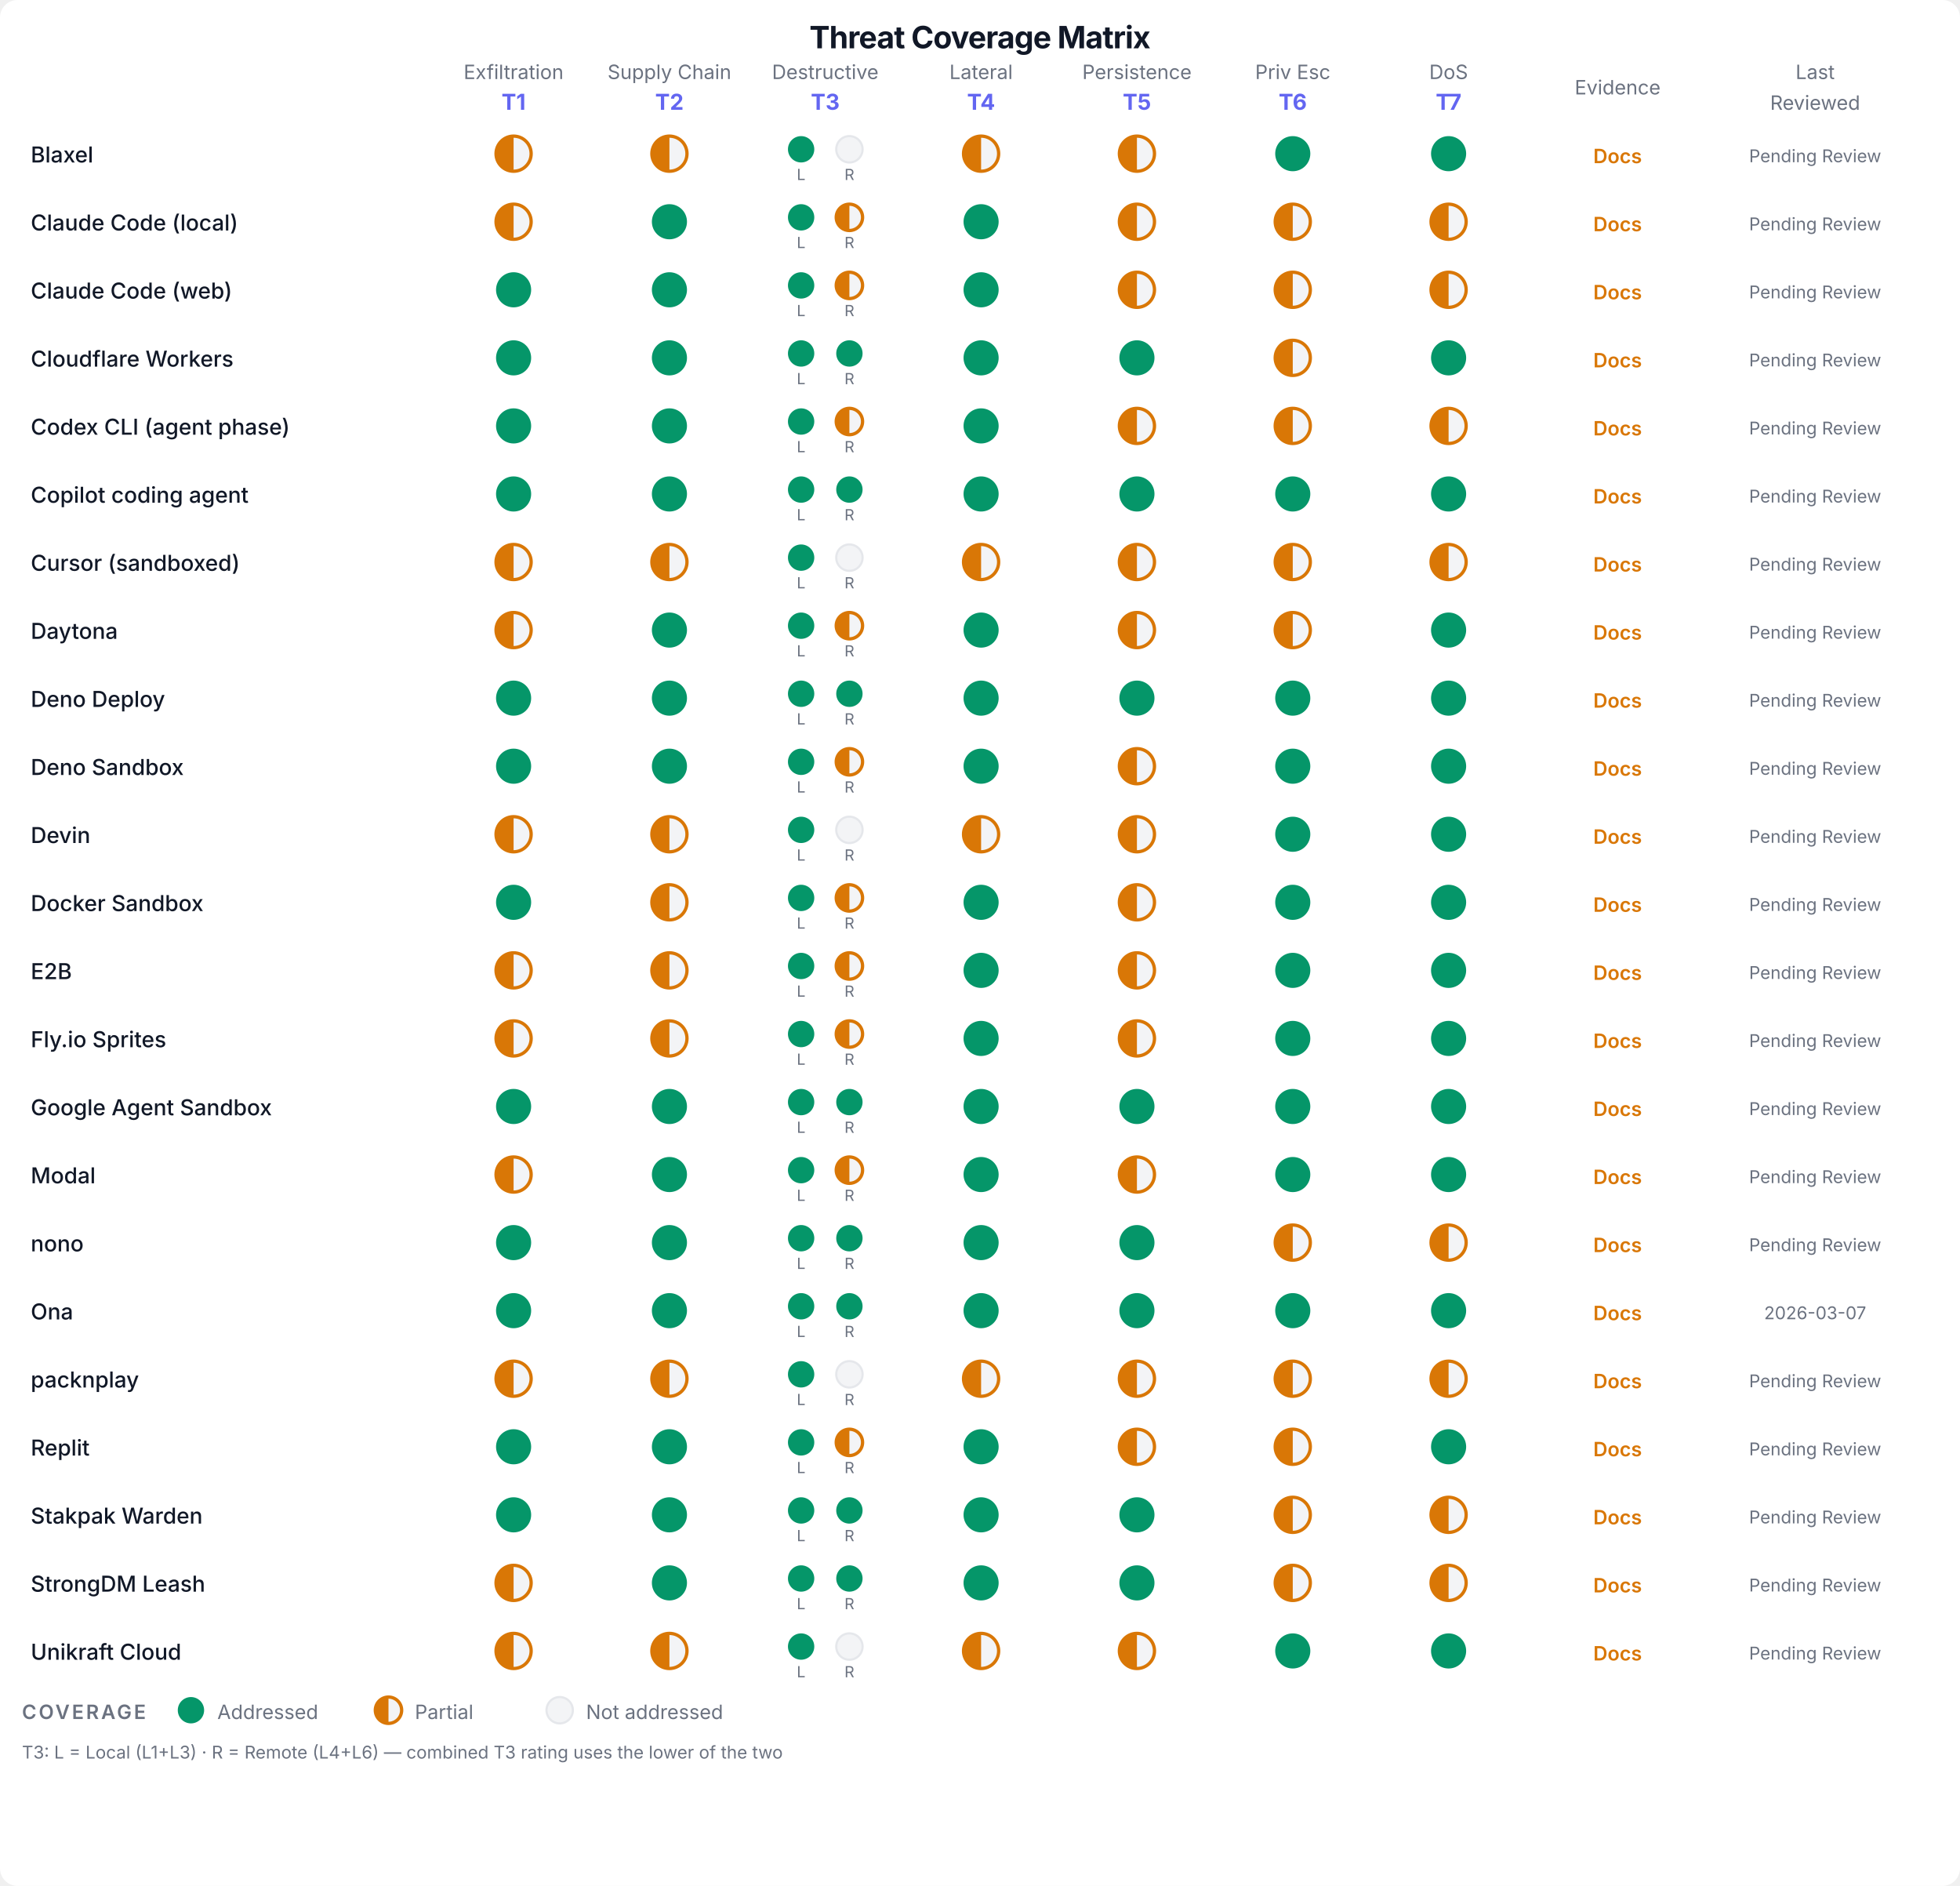
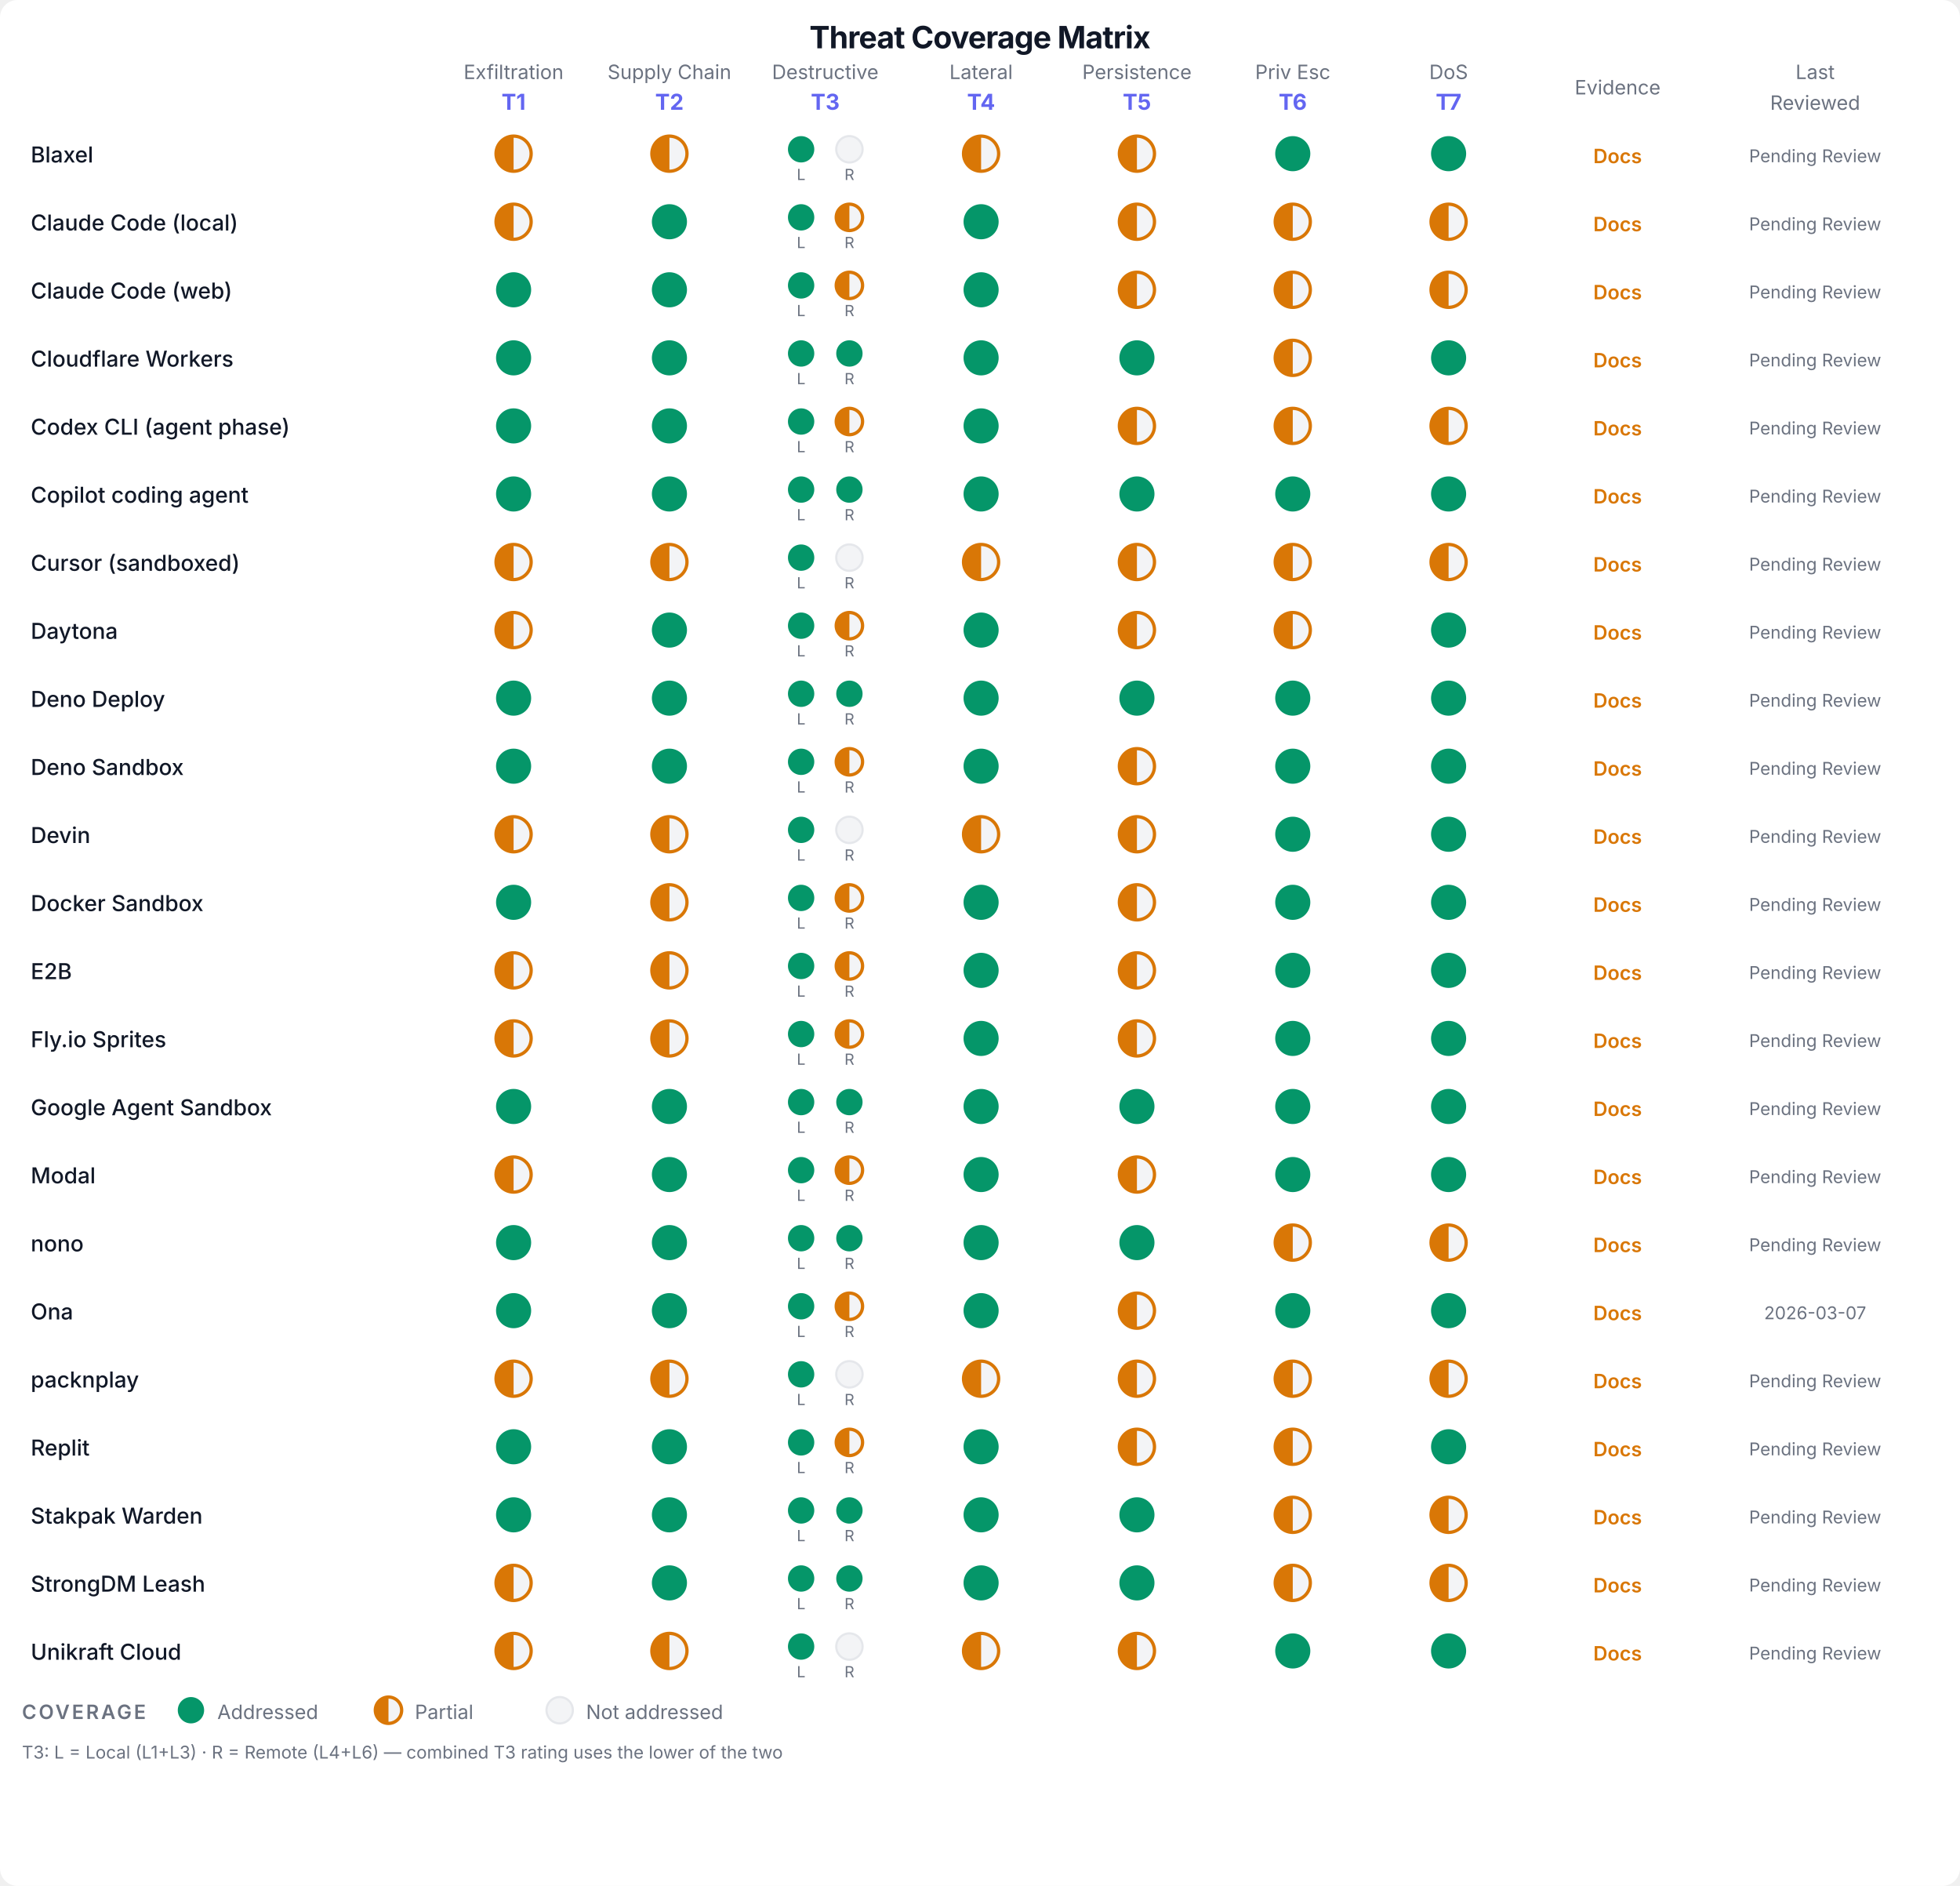
<svg xmlns="http://www.w3.org/2000/svg" viewBox="0 0 893 859" font-family="system-ui, -apple-system, 'Segoe UI', sans-serif">
  <rect width="893" height="859" fill="white" rx="8" />
  <text x="446.5" y="22" fill="#111827" font-size="14" font-weight="700" text-anchor="middle" letter-spacing="-0.3">Threat Coverage Matrix</text>
  <text x="234.0" y="36" fill="#6b7280" font-size="9" text-anchor="middle">Exfiltration</text>
  <text x="234.0" y="50" fill="#6366f1" font-size="10" font-weight="700" text-anchor="middle">T1</text>
  <text x="305.0" y="36" fill="#6b7280" font-size="9" text-anchor="middle">Supply Chain</text>
  <text x="305.0" y="50" fill="#6366f1" font-size="10" font-weight="700" text-anchor="middle">T2</text>
  <text x="376.0" y="36" fill="#6b7280" font-size="9" text-anchor="middle">Destructive</text>
  <text x="376.0" y="50" fill="#6366f1" font-size="10" font-weight="700" text-anchor="middle">T3</text>
  <text x="447.0" y="36" fill="#6b7280" font-size="9" text-anchor="middle">Lateral</text>
  <text x="447.0" y="50" fill="#6366f1" font-size="10" font-weight="700" text-anchor="middle">T4</text>
  <text x="518.0" y="36" fill="#6b7280" font-size="9" text-anchor="middle">Persistence</text>
  <text x="518.0" y="50" fill="#6366f1" font-size="10" font-weight="700" text-anchor="middle">T5</text>
  <text x="589.0" y="36" fill="#6b7280" font-size="9" text-anchor="middle">Priv Esc</text>
  <text x="589.0" y="50" fill="#6366f1" font-size="10" font-weight="700" text-anchor="middle">T6</text>
  <text x="660.0" y="36" fill="#6b7280" font-size="9" text-anchor="middle">DoS</text>
  <text x="660.0" y="50" fill="#6366f1" font-size="10" font-weight="700" text-anchor="middle">T7</text>
  <text x="737.0" y="43" fill="#6b7280" font-size="9" text-anchor="middle">Evidence</text>
  <text x="827.0" y="36" fill="#6b7280" font-size="9" text-anchor="middle">Last</text>
  <text x="827.0" y="50" fill="#6b7280" font-size="9" text-anchor="middle">Reviewed</text>
  <text x="14" y="74.0" fill="#111827" font-size="10" font-weight="500">Blaxel</text>
  <circle cx="234.0" cy="70.0" r="8" fill="#f3f4f6" stroke="#e5e7eb" stroke-width="1" />
  <path d="M 234.0,62.0 A 8,8 0 0,0 234.0,78.0 Z" fill="#d97706" />
  <circle cx="234.0" cy="70.0" r="8" fill="none" stroke="#d97706" stroke-width="1.5" />
  <circle cx="305.0" cy="70.0" r="8" fill="#f3f4f6" stroke="#e5e7eb" stroke-width="1" />
  <path d="M 305.0,62.0 A 8,8 0 0,0 305.0,78.0 Z" fill="#d97706" />
  <circle cx="305.0" cy="70.0" r="8" fill="none" stroke="#d97706" stroke-width="1.5" />
  <circle cx="365.0" cy="68.0" r="6" fill="#059669" />
  <text x="365.0" y="82.0" fill="#6b7280" font-size="7" text-anchor="middle">L</text>
  <circle cx="387.0" cy="68.0" r="6" fill="#f3f4f6" stroke="#e5e7eb" stroke-width="1" />
  <text x="387.0" y="82.0" fill="#6b7280" font-size="7" text-anchor="middle">R</text>
  <circle cx="447.0" cy="70.0" r="8" fill="#f3f4f6" stroke="#e5e7eb" stroke-width="1" />
  <path d="M 447.0,62.0 A 8,8 0 0,0 447.0,78.0 Z" fill="#d97706" />
  <circle cx="447.0" cy="70.0" r="8" fill="none" stroke="#d97706" stroke-width="1.5" />
  <circle cx="518.0" cy="70.0" r="8" fill="#f3f4f6" stroke="#e5e7eb" stroke-width="1" />
  <path d="M 518.0,62.0 A 8,8 0 0,0 518.0,78.0 Z" fill="#d97706" />
  <circle cx="518.0" cy="70.0" r="8" fill="none" stroke="#d97706" stroke-width="1.5" />
  <circle cx="589.0" cy="70.0" r="8" fill="#059669" />
  <circle cx="660.0" cy="70.0" r="8" fill="#059669" />
  <text x="737.0" y="71.0" fill="#d97706" font-size="9" font-weight="600" text-anchor="middle" dominant-baseline="middle">Docs</text>
  <text x="827.0" y="71.0" fill="#6b7280" font-size="8" text-anchor="middle" dominant-baseline="middle">Pending Review</text>
  <text x="14" y="105.0" fill="#111827" font-size="10" font-weight="500">Claude Code (local)</text>
  <circle cx="234.0" cy="101.0" r="8" fill="#f3f4f6" stroke="#e5e7eb" stroke-width="1" />
  <path d="M 234.0,93.0 A 8,8 0 0,0 234.0,109.0 Z" fill="#d97706" />
  <circle cx="234.0" cy="101.0" r="8" fill="none" stroke="#d97706" stroke-width="1.5" />
  <circle cx="305.0" cy="101.0" r="8" fill="#059669" />
  <circle cx="365.0" cy="99.0" r="6" fill="#059669" />
  <text x="365.0" y="113.0" fill="#6b7280" font-size="7" text-anchor="middle">L</text>
  <circle cx="387.0" cy="99.0" r="6" fill="#f3f4f6" stroke="#e5e7eb" stroke-width="1" />
  <path d="M 387.0,93.0 A 6,6 0 0,0 387.0,105.0 Z" fill="#d97706" />
  <circle cx="387.0" cy="99.0" r="6" fill="none" stroke="#d97706" stroke-width="1.5" />
  <text x="387.0" y="113.0" fill="#6b7280" font-size="7" text-anchor="middle">R</text>
  <circle cx="447.0" cy="101.0" r="8" fill="#059669" />
  <circle cx="518.0" cy="101.0" r="8" fill="#f3f4f6" stroke="#e5e7eb" stroke-width="1" />
  <path d="M 518.0,93.0 A 8,8 0 0,0 518.0,109.0 Z" fill="#d97706" />
  <circle cx="518.0" cy="101.0" r="8" fill="none" stroke="#d97706" stroke-width="1.5" />
  <circle cx="589.0" cy="101.0" r="8" fill="#f3f4f6" stroke="#e5e7eb" stroke-width="1" />
  <path d="M 589.0,93.0 A 8,8 0 0,0 589.0,109.0 Z" fill="#d97706" />
  <circle cx="589.0" cy="101.0" r="8" fill="none" stroke="#d97706" stroke-width="1.5" />
  <circle cx="660.0" cy="101.0" r="8" fill="#f3f4f6" stroke="#e5e7eb" stroke-width="1" />
  <path d="M 660.0,93.0 A 8,8 0 0,0 660.0,109.0 Z" fill="#d97706" />
  <circle cx="660.0" cy="101.0" r="8" fill="none" stroke="#d97706" stroke-width="1.5" />
  <text x="737.0" y="102.0" fill="#d97706" font-size="9" font-weight="600" text-anchor="middle" dominant-baseline="middle">Docs</text>
  <text x="827.0" y="102.0" fill="#6b7280" font-size="8" text-anchor="middle" dominant-baseline="middle">Pending Review</text>
  <text x="14" y="136.0" fill="#111827" font-size="10" font-weight="500">Claude Code (web)</text>
  <circle cx="234.0" cy="132.0" r="8" fill="#059669" />
  <circle cx="305.0" cy="132.0" r="8" fill="#059669" />
  <circle cx="365.0" cy="130.0" r="6" fill="#059669" />
  <text x="365.0" y="144.0" fill="#6b7280" font-size="7" text-anchor="middle">L</text>
  <circle cx="387.0" cy="130.0" r="6" fill="#f3f4f6" stroke="#e5e7eb" stroke-width="1" />
  <path d="M 387.0,124.0 A 6,6 0 0,0 387.0,136.0 Z" fill="#d97706" />
  <circle cx="387.0" cy="130.0" r="6" fill="none" stroke="#d97706" stroke-width="1.5" />
  <text x="387.0" y="144.0" fill="#6b7280" font-size="7" text-anchor="middle">R</text>
  <circle cx="447.0" cy="132.0" r="8" fill="#059669" />
  <circle cx="518.0" cy="132.0" r="8" fill="#f3f4f6" stroke="#e5e7eb" stroke-width="1" />
  <path d="M 518.0,124.0 A 8,8 0 0,0 518.0,140.0 Z" fill="#d97706" />
  <circle cx="518.0" cy="132.0" r="8" fill="none" stroke="#d97706" stroke-width="1.5" />
  <circle cx="589.0" cy="132.0" r="8" fill="#f3f4f6" stroke="#e5e7eb" stroke-width="1" />
  <path d="M 589.0,124.0 A 8,8 0 0,0 589.0,140.0 Z" fill="#d97706" />
  <circle cx="589.0" cy="132.0" r="8" fill="none" stroke="#d97706" stroke-width="1.5" />
  <circle cx="660.0" cy="132.0" r="8" fill="#f3f4f6" stroke="#e5e7eb" stroke-width="1" />
  <path d="M 660.0,124.0 A 8,8 0 0,0 660.0,140.0 Z" fill="#d97706" />
  <circle cx="660.0" cy="132.0" r="8" fill="none" stroke="#d97706" stroke-width="1.5" />
  <text x="737.0" y="133.0" fill="#d97706" font-size="9" font-weight="600" text-anchor="middle" dominant-baseline="middle">Docs</text>
  <text x="827.0" y="133.0" fill="#6b7280" font-size="8" text-anchor="middle" dominant-baseline="middle">Pending Review</text>
  <text x="14" y="167.0" fill="#111827" font-size="10" font-weight="500">Cloudflare Workers</text>
  <circle cx="234.0" cy="163.0" r="8" fill="#059669" />
  <circle cx="305.0" cy="163.0" r="8" fill="#059669" />
  <circle cx="365.0" cy="161.0" r="6" fill="#059669" />
  <text x="365.0" y="175.0" fill="#6b7280" font-size="7" text-anchor="middle">L</text>
  <circle cx="387.0" cy="161.0" r="6" fill="#059669" />
  <text x="387.0" y="175.0" fill="#6b7280" font-size="7" text-anchor="middle">R</text>
  <circle cx="447.0" cy="163.0" r="8" fill="#059669" />
  <circle cx="518.0" cy="163.0" r="8" fill="#059669" />
  <circle cx="589.0" cy="163.0" r="8" fill="#f3f4f6" stroke="#e5e7eb" stroke-width="1" />
  <path d="M 589.0,155.0 A 8,8 0 0,0 589.0,171.0 Z" fill="#d97706" />
  <circle cx="589.0" cy="163.0" r="8" fill="none" stroke="#d97706" stroke-width="1.5" />
  <circle cx="660.0" cy="163.0" r="8" fill="#059669" />
  <text x="737.0" y="164.0" fill="#d97706" font-size="9" font-weight="600" text-anchor="middle" dominant-baseline="middle">Docs</text>
  <text x="827.0" y="164.0" fill="#6b7280" font-size="8" text-anchor="middle" dominant-baseline="middle">Pending Review</text>
  <text x="14" y="198.0" fill="#111827" font-size="10" font-weight="500">Codex CLI (agent phase)</text>
  <circle cx="234.0" cy="194.0" r="8" fill="#059669" />
  <circle cx="305.0" cy="194.0" r="8" fill="#059669" />
  <circle cx="365.0" cy="192.0" r="6" fill="#059669" />
  <text x="365.0" y="206.0" fill="#6b7280" font-size="7" text-anchor="middle">L</text>
  <circle cx="387.0" cy="192.0" r="6" fill="#f3f4f6" stroke="#e5e7eb" stroke-width="1" />
  <path d="M 387.0,186.0 A 6,6 0 0,0 387.0,198.0 Z" fill="#d97706" />
  <circle cx="387.0" cy="192.0" r="6" fill="none" stroke="#d97706" stroke-width="1.5" />
  <text x="387.0" y="206.0" fill="#6b7280" font-size="7" text-anchor="middle">R</text>
  <circle cx="447.0" cy="194.0" r="8" fill="#059669" />
  <circle cx="518.0" cy="194.0" r="8" fill="#f3f4f6" stroke="#e5e7eb" stroke-width="1" />
  <path d="M 518.0,186.0 A 8,8 0 0,0 518.0,202.0 Z" fill="#d97706" />
  <circle cx="518.0" cy="194.0" r="8" fill="none" stroke="#d97706" stroke-width="1.5" />
  <circle cx="589.0" cy="194.0" r="8" fill="#f3f4f6" stroke="#e5e7eb" stroke-width="1" />
  <path d="M 589.0,186.0 A 8,8 0 0,0 589.0,202.0 Z" fill="#d97706" />
  <circle cx="589.0" cy="194.0" r="8" fill="none" stroke="#d97706" stroke-width="1.5" />
  <circle cx="660.0" cy="194.0" r="8" fill="#f3f4f6" stroke="#e5e7eb" stroke-width="1" />
  <path d="M 660.0,186.0 A 8,8 0 0,0 660.0,202.0 Z" fill="#d97706" />
  <circle cx="660.0" cy="194.0" r="8" fill="none" stroke="#d97706" stroke-width="1.5" />
  <text x="737.0" y="195.0" fill="#d97706" font-size="9" font-weight="600" text-anchor="middle" dominant-baseline="middle">Docs</text>
  <text x="827.0" y="195.0" fill="#6b7280" font-size="8" text-anchor="middle" dominant-baseline="middle">Pending Review</text>
  <text x="14" y="229.0" fill="#111827" font-size="10" font-weight="500">Copilot coding agent</text>
  <circle cx="234.0" cy="225.0" r="8" fill="#059669" />
  <circle cx="305.0" cy="225.0" r="8" fill="#059669" />
  <circle cx="365.0" cy="223.0" r="6" fill="#059669" />
  <text x="365.0" y="237.0" fill="#6b7280" font-size="7" text-anchor="middle">L</text>
  <circle cx="387.0" cy="223.0" r="6" fill="#059669" />
  <text x="387.0" y="237.0" fill="#6b7280" font-size="7" text-anchor="middle">R</text>
  <circle cx="447.0" cy="225.0" r="8" fill="#059669" />
  <circle cx="518.0" cy="225.0" r="8" fill="#059669" />
  <circle cx="589.0" cy="225.0" r="8" fill="#059669" />
  <circle cx="660.0" cy="225.0" r="8" fill="#059669" />
  <text x="737.0" y="226.0" fill="#d97706" font-size="9" font-weight="600" text-anchor="middle" dominant-baseline="middle">Docs</text>
  <text x="827.0" y="226.0" fill="#6b7280" font-size="8" text-anchor="middle" dominant-baseline="middle">Pending Review</text>
  <text x="14" y="260.0" fill="#111827" font-size="10" font-weight="500">Cursor (sandboxed)</text>
  <circle cx="234.0" cy="256.0" r="8" fill="#f3f4f6" stroke="#e5e7eb" stroke-width="1" />
  <path d="M 234.0,248.0 A 8,8 0 0,0 234.0,264.0 Z" fill="#d97706" />
  <circle cx="234.0" cy="256.0" r="8" fill="none" stroke="#d97706" stroke-width="1.5" />
  <circle cx="305.0" cy="256.0" r="8" fill="#f3f4f6" stroke="#e5e7eb" stroke-width="1" />
  <path d="M 305.0,248.0 A 8,8 0 0,0 305.0,264.0 Z" fill="#d97706" />
  <circle cx="305.0" cy="256.0" r="8" fill="none" stroke="#d97706" stroke-width="1.5" />
  <circle cx="365.0" cy="254.0" r="6" fill="#059669" />
  <text x="365.0" y="268.0" fill="#6b7280" font-size="7" text-anchor="middle">L</text>
  <circle cx="387.0" cy="254.0" r="6" fill="#f3f4f6" stroke="#e5e7eb" stroke-width="1" />
  <text x="387.0" y="268.0" fill="#6b7280" font-size="7" text-anchor="middle">R</text>
  <circle cx="447.0" cy="256.0" r="8" fill="#f3f4f6" stroke="#e5e7eb" stroke-width="1" />
  <path d="M 447.0,248.0 A 8,8 0 0,0 447.0,264.0 Z" fill="#d97706" />
  <circle cx="447.0" cy="256.0" r="8" fill="none" stroke="#d97706" stroke-width="1.5" />
  <circle cx="518.0" cy="256.0" r="8" fill="#f3f4f6" stroke="#e5e7eb" stroke-width="1" />
  <path d="M 518.0,248.0 A 8,8 0 0,0 518.0,264.0 Z" fill="#d97706" />
  <circle cx="518.0" cy="256.0" r="8" fill="none" stroke="#d97706" stroke-width="1.5" />
  <circle cx="589.0" cy="256.0" r="8" fill="#f3f4f6" stroke="#e5e7eb" stroke-width="1" />
  <path d="M 589.0,248.0 A 8,8 0 0,0 589.0,264.0 Z" fill="#d97706" />
  <circle cx="589.0" cy="256.0" r="8" fill="none" stroke="#d97706" stroke-width="1.5" />
  <circle cx="660.0" cy="256.0" r="8" fill="#f3f4f6" stroke="#e5e7eb" stroke-width="1" />
  <path d="M 660.0,248.0 A 8,8 0 0,0 660.0,264.0 Z" fill="#d97706" />
  <circle cx="660.0" cy="256.0" r="8" fill="none" stroke="#d97706" stroke-width="1.5" />
  <text x="737.0" y="257.0" fill="#d97706" font-size="9" font-weight="600" text-anchor="middle" dominant-baseline="middle">Docs</text>
  <text x="827.0" y="257.0" fill="#6b7280" font-size="8" text-anchor="middle" dominant-baseline="middle">Pending Review</text>
  <text x="14" y="291.0" fill="#111827" font-size="10" font-weight="500">Daytona</text>
  <circle cx="234.0" cy="287.0" r="8" fill="#f3f4f6" stroke="#e5e7eb" stroke-width="1" />
  <path d="M 234.0,279.0 A 8,8 0 0,0 234.0,295.0 Z" fill="#d97706" />
  <circle cx="234.0" cy="287.0" r="8" fill="none" stroke="#d97706" stroke-width="1.5" />
  <circle cx="305.0" cy="287.0" r="8" fill="#059669" />
  <circle cx="365.0" cy="285.0" r="6" fill="#059669" />
  <text x="365.0" y="299.0" fill="#6b7280" font-size="7" text-anchor="middle">L</text>
  <circle cx="387.0" cy="285.0" r="6" fill="#f3f4f6" stroke="#e5e7eb" stroke-width="1" />
  <path d="M 387.0,279.0 A 6,6 0 0,0 387.0,291.0 Z" fill="#d97706" />
  <circle cx="387.0" cy="285.0" r="6" fill="none" stroke="#d97706" stroke-width="1.5" />
  <text x="387.0" y="299.0" fill="#6b7280" font-size="7" text-anchor="middle">R</text>
  <circle cx="447.0" cy="287.0" r="8" fill="#059669" />
  <circle cx="518.0" cy="287.0" r="8" fill="#f3f4f6" stroke="#e5e7eb" stroke-width="1" />
  <path d="M 518.0,279.0 A 8,8 0 0,0 518.0,295.0 Z" fill="#d97706" />
  <circle cx="518.0" cy="287.0" r="8" fill="none" stroke="#d97706" stroke-width="1.5" />
  <circle cx="589.0" cy="287.0" r="8" fill="#f3f4f6" stroke="#e5e7eb" stroke-width="1" />
  <path d="M 589.0,279.0 A 8,8 0 0,0 589.0,295.0 Z" fill="#d97706" />
  <circle cx="589.0" cy="287.0" r="8" fill="none" stroke="#d97706" stroke-width="1.5" />
  <circle cx="660.0" cy="287.0" r="8" fill="#059669" />
  <text x="737.0" y="288.0" fill="#d97706" font-size="9" font-weight="600" text-anchor="middle" dominant-baseline="middle">Docs</text>
  <text x="827.0" y="288.0" fill="#6b7280" font-size="8" text-anchor="middle" dominant-baseline="middle">Pending Review</text>
  <text x="14" y="322.0" fill="#111827" font-size="10" font-weight="500">Deno Deploy</text>
  <circle cx="234.0" cy="318.0" r="8" fill="#059669" />
  <circle cx="305.0" cy="318.0" r="8" fill="#059669" />
  <circle cx="365.0" cy="316.0" r="6" fill="#059669" />
  <text x="365.0" y="330.0" fill="#6b7280" font-size="7" text-anchor="middle">L</text>
  <circle cx="387.0" cy="316.0" r="6" fill="#059669" />
  <text x="387.0" y="330.0" fill="#6b7280" font-size="7" text-anchor="middle">R</text>
  <circle cx="447.0" cy="318.0" r="8" fill="#059669" />
  <circle cx="518.0" cy="318.0" r="8" fill="#059669" />
  <circle cx="589.0" cy="318.0" r="8" fill="#059669" />
  <circle cx="660.0" cy="318.0" r="8" fill="#059669" />
  <text x="737.0" y="319.0" fill="#d97706" font-size="9" font-weight="600" text-anchor="middle" dominant-baseline="middle">Docs</text>
  <text x="827.0" y="319.0" fill="#6b7280" font-size="8" text-anchor="middle" dominant-baseline="middle">Pending Review</text>
  <text x="14" y="353.0" fill="#111827" font-size="10" font-weight="500">Deno Sandbox</text>
  <circle cx="234.0" cy="349.0" r="8" fill="#059669" />
  <circle cx="305.0" cy="349.0" r="8" fill="#059669" />
  <circle cx="365.0" cy="347.0" r="6" fill="#059669" />
  <text x="365.0" y="361.0" fill="#6b7280" font-size="7" text-anchor="middle">L</text>
  <circle cx="387.0" cy="347.0" r="6" fill="#f3f4f6" stroke="#e5e7eb" stroke-width="1" />
  <path d="M 387.0,341.0 A 6,6 0 0,0 387.0,353.0 Z" fill="#d97706" />
  <circle cx="387.0" cy="347.0" r="6" fill="none" stroke="#d97706" stroke-width="1.5" />
  <text x="387.0" y="361.0" fill="#6b7280" font-size="7" text-anchor="middle">R</text>
  <circle cx="447.0" cy="349.0" r="8" fill="#059669" />
  <circle cx="518.0" cy="349.0" r="8" fill="#f3f4f6" stroke="#e5e7eb" stroke-width="1" />
  <path d="M 518.0,341.0 A 8,8 0 0,0 518.0,357.0 Z" fill="#d97706" />
  <circle cx="518.0" cy="349.0" r="8" fill="none" stroke="#d97706" stroke-width="1.5" />
  <circle cx="589.0" cy="349.0" r="8" fill="#059669" />
  <circle cx="660.0" cy="349.0" r="8" fill="#059669" />
  <text x="737.0" y="350.0" fill="#d97706" font-size="9" font-weight="600" text-anchor="middle" dominant-baseline="middle">Docs</text>
  <text x="827.0" y="350.0" fill="#6b7280" font-size="8" text-anchor="middle" dominant-baseline="middle">Pending Review</text>
  <text x="14" y="384.0" fill="#111827" font-size="10" font-weight="500">Devin</text>
  <circle cx="234.0" cy="380.0" r="8" fill="#f3f4f6" stroke="#e5e7eb" stroke-width="1" />
  <path d="M 234.0,372.0 A 8,8 0 0,0 234.0,388.0 Z" fill="#d97706" />
  <circle cx="234.0" cy="380.0" r="8" fill="none" stroke="#d97706" stroke-width="1.5" />
  <circle cx="305.0" cy="380.0" r="8" fill="#f3f4f6" stroke="#e5e7eb" stroke-width="1" />
  <path d="M 305.0,372.0 A 8,8 0 0,0 305.0,388.0 Z" fill="#d97706" />
  <circle cx="305.0" cy="380.0" r="8" fill="none" stroke="#d97706" stroke-width="1.5" />
  <circle cx="365.0" cy="378.0" r="6" fill="#059669" />
  <text x="365.0" y="392.0" fill="#6b7280" font-size="7" text-anchor="middle">L</text>
  <circle cx="387.0" cy="378.0" r="6" fill="#f3f4f6" stroke="#e5e7eb" stroke-width="1" />
  <text x="387.0" y="392.0" fill="#6b7280" font-size="7" text-anchor="middle">R</text>
  <circle cx="447.0" cy="380.0" r="8" fill="#f3f4f6" stroke="#e5e7eb" stroke-width="1" />
  <path d="M 447.0,372.0 A 8,8 0 0,0 447.0,388.0 Z" fill="#d97706" />
  <circle cx="447.0" cy="380.0" r="8" fill="none" stroke="#d97706" stroke-width="1.5" />
  <circle cx="518.0" cy="380.0" r="8" fill="#f3f4f6" stroke="#e5e7eb" stroke-width="1" />
  <path d="M 518.0,372.0 A 8,8 0 0,0 518.0,388.0 Z" fill="#d97706" />
  <circle cx="518.0" cy="380.0" r="8" fill="none" stroke="#d97706" stroke-width="1.5" />
  <circle cx="589.0" cy="380.0" r="8" fill="#059669" />
  <circle cx="660.0" cy="380.0" r="8" fill="#059669" />
  <text x="737.0" y="381.0" fill="#d97706" font-size="9" font-weight="600" text-anchor="middle" dominant-baseline="middle">Docs</text>
  <text x="827.0" y="381.0" fill="#6b7280" font-size="8" text-anchor="middle" dominant-baseline="middle">Pending Review</text>
  <text x="14" y="415.0" fill="#111827" font-size="10" font-weight="500">Docker Sandbox</text>
  <circle cx="234.0" cy="411.0" r="8" fill="#059669" />
  <circle cx="305.0" cy="411.0" r="8" fill="#f3f4f6" stroke="#e5e7eb" stroke-width="1" />
  <path d="M 305.0,403.0 A 8,8 0 0,0 305.0,419.0 Z" fill="#d97706" />
  <circle cx="305.0" cy="411.0" r="8" fill="none" stroke="#d97706" stroke-width="1.5" />
  <circle cx="365.0" cy="409.0" r="6" fill="#059669" />
  <text x="365.0" y="423.0" fill="#6b7280" font-size="7" text-anchor="middle">L</text>
  <circle cx="387.0" cy="409.0" r="6" fill="#f3f4f6" stroke="#e5e7eb" stroke-width="1" />
  <path d="M 387.0,403.0 A 6,6 0 0,0 387.0,415.0 Z" fill="#d97706" />
  <circle cx="387.0" cy="409.0" r="6" fill="none" stroke="#d97706" stroke-width="1.5" />
  <text x="387.0" y="423.0" fill="#6b7280" font-size="7" text-anchor="middle">R</text>
  <circle cx="447.0" cy="411.0" r="8" fill="#059669" />
  <circle cx="518.0" cy="411.0" r="8" fill="#f3f4f6" stroke="#e5e7eb" stroke-width="1" />
  <path d="M 518.0,403.0 A 8,8 0 0,0 518.0,419.0 Z" fill="#d97706" />
  <circle cx="518.0" cy="411.0" r="8" fill="none" stroke="#d97706" stroke-width="1.5" />
  <circle cx="589.0" cy="411.0" r="8" fill="#059669" />
  <circle cx="660.0" cy="411.0" r="8" fill="#059669" />
  <text x="737.0" y="412.0" fill="#d97706" font-size="9" font-weight="600" text-anchor="middle" dominant-baseline="middle">Docs</text>
  <text x="827.0" y="412.0" fill="#6b7280" font-size="8" text-anchor="middle" dominant-baseline="middle">Pending Review</text>
  <text x="14" y="446.0" fill="#111827" font-size="10" font-weight="500">E2B</text>
  <circle cx="234.0" cy="442.0" r="8" fill="#f3f4f6" stroke="#e5e7eb" stroke-width="1" />
  <path d="M 234.0,434.0 A 8,8 0 0,0 234.0,450.0 Z" fill="#d97706" />
  <circle cx="234.0" cy="442.0" r="8" fill="none" stroke="#d97706" stroke-width="1.5" />
  <circle cx="305.0" cy="442.0" r="8" fill="#f3f4f6" stroke="#e5e7eb" stroke-width="1" />
  <path d="M 305.0,434.0 A 8,8 0 0,0 305.0,450.0 Z" fill="#d97706" />
  <circle cx="305.0" cy="442.0" r="8" fill="none" stroke="#d97706" stroke-width="1.5" />
  <circle cx="365.0" cy="440.0" r="6" fill="#059669" />
  <text x="365.0" y="454.0" fill="#6b7280" font-size="7" text-anchor="middle">L</text>
  <circle cx="387.0" cy="440.0" r="6" fill="#f3f4f6" stroke="#e5e7eb" stroke-width="1" />
  <path d="M 387.0,434.0 A 6,6 0 0,0 387.0,446.0 Z" fill="#d97706" />
  <circle cx="387.0" cy="440.0" r="6" fill="none" stroke="#d97706" stroke-width="1.5" />
  <text x="387.0" y="454.0" fill="#6b7280" font-size="7" text-anchor="middle">R</text>
  <circle cx="447.0" cy="442.0" r="8" fill="#059669" />
  <circle cx="518.0" cy="442.0" r="8" fill="#f3f4f6" stroke="#e5e7eb" stroke-width="1" />
  <path d="M 518.0,434.0 A 8,8 0 0,0 518.0,450.0 Z" fill="#d97706" />
  <circle cx="518.0" cy="442.0" r="8" fill="none" stroke="#d97706" stroke-width="1.5" />
  <circle cx="589.0" cy="442.0" r="8" fill="#059669" />
  <circle cx="660.0" cy="442.0" r="8" fill="#059669" />
  <text x="737.0" y="443.0" fill="#d97706" font-size="9" font-weight="600" text-anchor="middle" dominant-baseline="middle">Docs</text>
  <text x="827.0" y="443.0" fill="#6b7280" font-size="8" text-anchor="middle" dominant-baseline="middle">Pending Review</text>
  <text x="14" y="477.0" fill="#111827" font-size="10" font-weight="500">Fly.io Sprites</text>
  <circle cx="234.0" cy="473.0" r="8" fill="#f3f4f6" stroke="#e5e7eb" stroke-width="1" />
  <path d="M 234.0,465.0 A 8,8 0 0,0 234.0,481.0 Z" fill="#d97706" />
  <circle cx="234.0" cy="473.0" r="8" fill="none" stroke="#d97706" stroke-width="1.5" />
  <circle cx="305.0" cy="473.0" r="8" fill="#f3f4f6" stroke="#e5e7eb" stroke-width="1" />
  <path d="M 305.0,465.0 A 8,8 0 0,0 305.0,481.0 Z" fill="#d97706" />
  <circle cx="305.0" cy="473.0" r="8" fill="none" stroke="#d97706" stroke-width="1.5" />
  <circle cx="365.0" cy="471.0" r="6" fill="#059669" />
  <text x="365.0" y="485.0" fill="#6b7280" font-size="7" text-anchor="middle">L</text>
  <circle cx="387.0" cy="471.0" r="6" fill="#f3f4f6" stroke="#e5e7eb" stroke-width="1" />
  <path d="M 387.0,465.0 A 6,6 0 0,0 387.0,477.0 Z" fill="#d97706" />
  <circle cx="387.0" cy="471.0" r="6" fill="none" stroke="#d97706" stroke-width="1.5" />
  <text x="387.0" y="485.0" fill="#6b7280" font-size="7" text-anchor="middle">R</text>
  <circle cx="447.0" cy="473.0" r="8" fill="#059669" />
  <circle cx="518.0" cy="473.0" r="8" fill="#f3f4f6" stroke="#e5e7eb" stroke-width="1" />
  <path d="M 518.0,465.0 A 8,8 0 0,0 518.0,481.0 Z" fill="#d97706" />
  <circle cx="518.0" cy="473.0" r="8" fill="none" stroke="#d97706" stroke-width="1.5" />
  <circle cx="589.0" cy="473.0" r="8" fill="#059669" />
  <circle cx="660.0" cy="473.0" r="8" fill="#059669" />
  <text x="737.0" y="474.0" fill="#d97706" font-size="9" font-weight="600" text-anchor="middle" dominant-baseline="middle">Docs</text>
  <text x="827.0" y="474.0" fill="#6b7280" font-size="8" text-anchor="middle" dominant-baseline="middle">Pending Review</text>
  <text x="14" y="508.0" fill="#111827" font-size="10" font-weight="500">Google Agent Sandbox</text>
  <circle cx="234.0" cy="504.0" r="8" fill="#059669" />
  <circle cx="305.0" cy="504.0" r="8" fill="#059669" />
  <circle cx="365.0" cy="502.0" r="6" fill="#059669" />
  <text x="365.0" y="516.0" fill="#6b7280" font-size="7" text-anchor="middle">L</text>
  <circle cx="387.0" cy="502.0" r="6" fill="#059669" />
  <text x="387.0" y="516.0" fill="#6b7280" font-size="7" text-anchor="middle">R</text>
  <circle cx="447.0" cy="504.0" r="8" fill="#059669" />
  <circle cx="518.0" cy="504.0" r="8" fill="#059669" />
  <circle cx="589.0" cy="504.0" r="8" fill="#059669" />
  <circle cx="660.0" cy="504.0" r="8" fill="#059669" />
  <text x="737.0" y="505.0" fill="#d97706" font-size="9" font-weight="600" text-anchor="middle" dominant-baseline="middle">Docs</text>
  <text x="827.0" y="505.0" fill="#6b7280" font-size="8" text-anchor="middle" dominant-baseline="middle">Pending Review</text>
  <text x="14" y="539.0" fill="#111827" font-size="10" font-weight="500">Modal</text>
  <circle cx="234.0" cy="535.0" r="8" fill="#f3f4f6" stroke="#e5e7eb" stroke-width="1" />
  <path d="M 234.0,527.0 A 8,8 0 0,0 234.0,543.0 Z" fill="#d97706" />
  <circle cx="234.0" cy="535.0" r="8" fill="none" stroke="#d97706" stroke-width="1.5" />
  <circle cx="305.0" cy="535.0" r="8" fill="#059669" />
  <circle cx="365.0" cy="533.0" r="6" fill="#059669" />
  <text x="365.0" y="547.0" fill="#6b7280" font-size="7" text-anchor="middle">L</text>
  <circle cx="387.0" cy="533.0" r="6" fill="#f3f4f6" stroke="#e5e7eb" stroke-width="1" />
  <path d="M 387.0,527.0 A 6,6 0 0,0 387.0,539.0 Z" fill="#d97706" />
  <circle cx="387.0" cy="533.0" r="6" fill="none" stroke="#d97706" stroke-width="1.5" />
  <text x="387.0" y="547.0" fill="#6b7280" font-size="7" text-anchor="middle">R</text>
  <circle cx="447.0" cy="535.0" r="8" fill="#059669" />
  <circle cx="518.0" cy="535.0" r="8" fill="#f3f4f6" stroke="#e5e7eb" stroke-width="1" />
  <path d="M 518.0,527.0 A 8,8 0 0,0 518.0,543.0 Z" fill="#d97706" />
  <circle cx="518.0" cy="535.0" r="8" fill="none" stroke="#d97706" stroke-width="1.5" />
  <circle cx="589.0" cy="535.0" r="8" fill="#059669" />
  <circle cx="660.0" cy="535.0" r="8" fill="#059669" />
  <text x="737.0" y="536.0" fill="#d97706" font-size="9" font-weight="600" text-anchor="middle" dominant-baseline="middle">Docs</text>
  <text x="827.0" y="536.0" fill="#6b7280" font-size="8" text-anchor="middle" dominant-baseline="middle">Pending Review</text>
  <text x="14" y="570.0" fill="#111827" font-size="10" font-weight="500">nono</text>
  <circle cx="234.0" cy="566.0" r="8" fill="#059669" />
  <circle cx="305.0" cy="566.0" r="8" fill="#059669" />
  <circle cx="365.0" cy="564.0" r="6" fill="#059669" />
  <text x="365.0" y="578.0" fill="#6b7280" font-size="7" text-anchor="middle">L</text>
  <circle cx="387.0" cy="564.0" r="6" fill="#059669" />
  <text x="387.0" y="578.0" fill="#6b7280" font-size="7" text-anchor="middle">R</text>
  <circle cx="447.0" cy="566.0" r="8" fill="#059669" />
  <circle cx="518.0" cy="566.0" r="8" fill="#059669" />
  <circle cx="589.0" cy="566.0" r="8" fill="#f3f4f6" stroke="#e5e7eb" stroke-width="1" />
  <path d="M 589.0,558.0 A 8,8 0 0,0 589.0,574.0 Z" fill="#d97706" />
  <circle cx="589.0" cy="566.0" r="8" fill="none" stroke="#d97706" stroke-width="1.5" />
  <circle cx="660.0" cy="566.0" r="8" fill="#f3f4f6" stroke="#e5e7eb" stroke-width="1" />
  <path d="M 660.0,558.0 A 8,8 0 0,0 660.0,574.0 Z" fill="#d97706" />
  <circle cx="660.0" cy="566.0" r="8" fill="none" stroke="#d97706" stroke-width="1.5" />
  <text x="737.0" y="567.0" fill="#d97706" font-size="9" font-weight="600" text-anchor="middle" dominant-baseline="middle">Docs</text>
  <text x="827.0" y="567.0" fill="#6b7280" font-size="8" text-anchor="middle" dominant-baseline="middle">Pending Review</text>
  <text x="14" y="601.0" fill="#111827" font-size="10" font-weight="500">Ona</text>
  <circle cx="234.0" cy="597.0" r="8" fill="#059669" />
  <circle cx="305.0" cy="597.0" r="8" fill="#059669" />
  <circle cx="365.0" cy="595.0" r="6" fill="#059669" />
  <text x="365.0" y="609.0" fill="#6b7280" font-size="7" text-anchor="middle">L</text>
-   <circle cx="387.0" cy="595.0" r="6" fill="#059669" />
+   <circle cx="387.0" cy="595.0" r="6" fill="#f3f4f6" stroke="#e5e7eb" stroke-width="1" />
+   <path d="M 387.0,589.0 A 6,6 0 0,0 387.0,601.0 Z" fill="#d97706" />
+   <circle cx="387.0" cy="595.0" r="6" fill="none" stroke="#d97706" stroke-width="1.5" />
  <text x="387.0" y="609.0" fill="#6b7280" font-size="7" text-anchor="middle">R</text>
  <circle cx="447.0" cy="597.0" r="8" fill="#059669" />
-   <circle cx="518.0" cy="597.0" r="8" fill="#059669" />
+   <circle cx="518.0" cy="597.0" r="8" fill="#f3f4f6" stroke="#e5e7eb" stroke-width="1" />
+   <path d="M 518.0,589.0 A 8,8 0 0,0 518.0,605.0 Z" fill="#d97706" />
+   <circle cx="518.0" cy="597.0" r="8" fill="none" stroke="#d97706" stroke-width="1.5" />
  <circle cx="589.0" cy="597.0" r="8" fill="#059669" />
  <circle cx="660.0" cy="597.0" r="8" fill="#059669" />
  <text x="737.0" y="598.0" fill="#d97706" font-size="9" font-weight="600" text-anchor="middle" dominant-baseline="middle">Docs</text>
  <text x="827.0" y="598.0" fill="#6b7280" font-size="8" text-anchor="middle" dominant-baseline="middle">2026-03-07</text>
  <text x="14" y="632.0" fill="#111827" font-size="10" font-weight="500">packnplay</text>
  <circle cx="234.0" cy="628.0" r="8" fill="#f3f4f6" stroke="#e5e7eb" stroke-width="1" />
  <path d="M 234.0,620.0 A 8,8 0 0,0 234.0,636.0 Z" fill="#d97706" />
  <circle cx="234.0" cy="628.0" r="8" fill="none" stroke="#d97706" stroke-width="1.5" />
  <circle cx="305.0" cy="628.0" r="8" fill="#f3f4f6" stroke="#e5e7eb" stroke-width="1" />
  <path d="M 305.0,620.0 A 8,8 0 0,0 305.0,636.0 Z" fill="#d97706" />
  <circle cx="305.0" cy="628.0" r="8" fill="none" stroke="#d97706" stroke-width="1.5" />
  <circle cx="365.0" cy="626.0" r="6" fill="#059669" />
  <text x="365.0" y="640.0" fill="#6b7280" font-size="7" text-anchor="middle">L</text>
  <circle cx="387.0" cy="626.0" r="6" fill="#f3f4f6" stroke="#e5e7eb" stroke-width="1" />
  <text x="387.0" y="640.0" fill="#6b7280" font-size="7" text-anchor="middle">R</text>
  <circle cx="447.0" cy="628.0" r="8" fill="#f3f4f6" stroke="#e5e7eb" stroke-width="1" />
  <path d="M 447.0,620.0 A 8,8 0 0,0 447.0,636.0 Z" fill="#d97706" />
  <circle cx="447.0" cy="628.0" r="8" fill="none" stroke="#d97706" stroke-width="1.5" />
  <circle cx="518.0" cy="628.0" r="8" fill="#f3f4f6" stroke="#e5e7eb" stroke-width="1" />
  <path d="M 518.0,620.0 A 8,8 0 0,0 518.0,636.0 Z" fill="#d97706" />
  <circle cx="518.0" cy="628.0" r="8" fill="none" stroke="#d97706" stroke-width="1.5" />
  <circle cx="589.0" cy="628.0" r="8" fill="#f3f4f6" stroke="#e5e7eb" stroke-width="1" />
  <path d="M 589.0,620.0 A 8,8 0 0,0 589.0,636.0 Z" fill="#d97706" />
  <circle cx="589.0" cy="628.0" r="8" fill="none" stroke="#d97706" stroke-width="1.5" />
  <circle cx="660.0" cy="628.0" r="8" fill="#f3f4f6" stroke="#e5e7eb" stroke-width="1" />
  <path d="M 660.0,620.0 A 8,8 0 0,0 660.0,636.0 Z" fill="#d97706" />
  <circle cx="660.0" cy="628.0" r="8" fill="none" stroke="#d97706" stroke-width="1.5" />
  <text x="737.0" y="629.0" fill="#d97706" font-size="9" font-weight="600" text-anchor="middle" dominant-baseline="middle">Docs</text>
  <text x="827.0" y="629.0" fill="#6b7280" font-size="8" text-anchor="middle" dominant-baseline="middle">Pending Review</text>
  <text x="14" y="663.0" fill="#111827" font-size="10" font-weight="500">Replit</text>
  <circle cx="234.0" cy="659.0" r="8" fill="#059669" />
  <circle cx="305.0" cy="659.0" r="8" fill="#059669" />
  <circle cx="365.0" cy="657.0" r="6" fill="#059669" />
  <text x="365.0" y="671.0" fill="#6b7280" font-size="7" text-anchor="middle">L</text>
  <circle cx="387.0" cy="657.0" r="6" fill="#f3f4f6" stroke="#e5e7eb" stroke-width="1" />
  <path d="M 387.0,651.0 A 6,6 0 0,0 387.0,663.0 Z" fill="#d97706" />
  <circle cx="387.0" cy="657.0" r="6" fill="none" stroke="#d97706" stroke-width="1.5" />
  <text x="387.0" y="671.0" fill="#6b7280" font-size="7" text-anchor="middle">R</text>
  <circle cx="447.0" cy="659.0" r="8" fill="#059669" />
  <circle cx="518.0" cy="659.0" r="8" fill="#f3f4f6" stroke="#e5e7eb" stroke-width="1" />
  <path d="M 518.0,651.0 A 8,8 0 0,0 518.0,667.0 Z" fill="#d97706" />
  <circle cx="518.0" cy="659.0" r="8" fill="none" stroke="#d97706" stroke-width="1.5" />
  <circle cx="589.0" cy="659.0" r="8" fill="#f3f4f6" stroke="#e5e7eb" stroke-width="1" />
  <path d="M 589.0,651.0 A 8,8 0 0,0 589.0,667.0 Z" fill="#d97706" />
  <circle cx="589.0" cy="659.0" r="8" fill="none" stroke="#d97706" stroke-width="1.5" />
  <circle cx="660.0" cy="659.0" r="8" fill="#059669" />
  <text x="737.0" y="660.0" fill="#d97706" font-size="9" font-weight="600" text-anchor="middle" dominant-baseline="middle">Docs</text>
  <text x="827.0" y="660.0" fill="#6b7280" font-size="8" text-anchor="middle" dominant-baseline="middle">Pending Review</text>
  <text x="14" y="694.0" fill="#111827" font-size="10" font-weight="500">Stakpak Warden</text>
  <circle cx="234.0" cy="690.0" r="8" fill="#059669" />
  <circle cx="305.0" cy="690.0" r="8" fill="#059669" />
  <circle cx="365.0" cy="688.0" r="6" fill="#059669" />
  <text x="365.0" y="702.0" fill="#6b7280" font-size="7" text-anchor="middle">L</text>
  <circle cx="387.0" cy="688.0" r="6" fill="#059669" />
  <text x="387.0" y="702.0" fill="#6b7280" font-size="7" text-anchor="middle">R</text>
  <circle cx="447.0" cy="690.0" r="8" fill="#059669" />
  <circle cx="518.0" cy="690.0" r="8" fill="#059669" />
  <circle cx="589.0" cy="690.0" r="8" fill="#f3f4f6" stroke="#e5e7eb" stroke-width="1" />
  <path d="M 589.0,682.0 A 8,8 0 0,0 589.0,698.0 Z" fill="#d97706" />
  <circle cx="589.0" cy="690.0" r="8" fill="none" stroke="#d97706" stroke-width="1.5" />
  <circle cx="660.0" cy="690.0" r="8" fill="#f3f4f6" stroke="#e5e7eb" stroke-width="1" />
  <path d="M 660.0,682.0 A 8,8 0 0,0 660.0,698.0 Z" fill="#d97706" />
  <circle cx="660.0" cy="690.0" r="8" fill="none" stroke="#d97706" stroke-width="1.5" />
  <text x="737.0" y="691.0" fill="#d97706" font-size="9" font-weight="600" text-anchor="middle" dominant-baseline="middle">Docs</text>
  <text x="827.0" y="691.0" fill="#6b7280" font-size="8" text-anchor="middle" dominant-baseline="middle">Pending Review</text>
  <text x="14" y="725.0" fill="#111827" font-size="10" font-weight="500">StrongDM Leash</text>
  <circle cx="234.0" cy="721.0" r="8" fill="#f3f4f6" stroke="#e5e7eb" stroke-width="1" />
  <path d="M 234.0,713.0 A 8,8 0 0,0 234.0,729.0 Z" fill="#d97706" />
  <circle cx="234.0" cy="721.0" r="8" fill="none" stroke="#d97706" stroke-width="1.5" />
  <circle cx="305.0" cy="721.0" r="8" fill="#059669" />
  <circle cx="365.0" cy="719.0" r="6" fill="#059669" />
  <text x="365.0" y="733.0" fill="#6b7280" font-size="7" text-anchor="middle">L</text>
  <circle cx="387.0" cy="719.0" r="6" fill="#059669" />
  <text x="387.0" y="733.0" fill="#6b7280" font-size="7" text-anchor="middle">R</text>
  <circle cx="447.0" cy="721.0" r="8" fill="#059669" />
  <circle cx="518.0" cy="721.0" r="8" fill="#059669" />
  <circle cx="589.0" cy="721.0" r="8" fill="#f3f4f6" stroke="#e5e7eb" stroke-width="1" />
  <path d="M 589.0,713.0 A 8,8 0 0,0 589.0,729.0 Z" fill="#d97706" />
  <circle cx="589.0" cy="721.0" r="8" fill="none" stroke="#d97706" stroke-width="1.5" />
  <circle cx="660.0" cy="721.0" r="8" fill="#f3f4f6" stroke="#e5e7eb" stroke-width="1" />
  <path d="M 660.0,713.0 A 8,8 0 0,0 660.0,729.0 Z" fill="#d97706" />
  <circle cx="660.0" cy="721.0" r="8" fill="none" stroke="#d97706" stroke-width="1.5" />
  <text x="737.0" y="722.0" fill="#d97706" font-size="9" font-weight="600" text-anchor="middle" dominant-baseline="middle">Docs</text>
  <text x="827.0" y="722.0" fill="#6b7280" font-size="8" text-anchor="middle" dominant-baseline="middle">Pending Review</text>
  <text x="14" y="756.0" fill="#111827" font-size="10" font-weight="500">Unikraft Cloud</text>
  <circle cx="234.0" cy="752.0" r="8" fill="#f3f4f6" stroke="#e5e7eb" stroke-width="1" />
  <path d="M 234.0,744.0 A 8,8 0 0,0 234.0,760.0 Z" fill="#d97706" />
  <circle cx="234.0" cy="752.0" r="8" fill="none" stroke="#d97706" stroke-width="1.5" />
  <circle cx="305.0" cy="752.0" r="8" fill="#f3f4f6" stroke="#e5e7eb" stroke-width="1" />
  <path d="M 305.0,744.0 A 8,8 0 0,0 305.0,760.0 Z" fill="#d97706" />
  <circle cx="305.0" cy="752.0" r="8" fill="none" stroke="#d97706" stroke-width="1.5" />
  <circle cx="365.0" cy="750.0" r="6" fill="#059669" />
  <text x="365.0" y="764.0" fill="#6b7280" font-size="7" text-anchor="middle">L</text>
  <circle cx="387.0" cy="750.0" r="6" fill="#f3f4f6" stroke="#e5e7eb" stroke-width="1" />
  <text x="387.0" y="764.0" fill="#6b7280" font-size="7" text-anchor="middle">R</text>
  <circle cx="447.0" cy="752.0" r="8" fill="#f3f4f6" stroke="#e5e7eb" stroke-width="1" />
  <path d="M 447.0,744.0 A 8,8 0 0,0 447.0,760.0 Z" fill="#d97706" />
  <circle cx="447.0" cy="752.0" r="8" fill="none" stroke="#d97706" stroke-width="1.5" />
  <circle cx="518.0" cy="752.0" r="8" fill="#f3f4f6" stroke="#e5e7eb" stroke-width="1" />
  <path d="M 518.0,744.0 A 8,8 0 0,0 518.0,760.0 Z" fill="#d97706" />
  <circle cx="518.0" cy="752.0" r="8" fill="none" stroke="#d97706" stroke-width="1.5" />
  <circle cx="589.0" cy="752.0" r="8" fill="#059669" />
  <circle cx="660.0" cy="752.0" r="8" fill="#059669" />
  <text x="737.0" y="753.0" fill="#d97706" font-size="9" font-weight="600" text-anchor="middle" dominant-baseline="middle">Docs</text>
  <text x="827.0" y="753.0" fill="#6b7280" font-size="8" text-anchor="middle" dominant-baseline="middle">Pending Review</text>
  <text x="10" y="783" fill="#6b7280" font-size="9" font-weight="600" letter-spacing="1">COVERAGE</text>
  <circle cx="87" cy="779" r="6" fill="#059669" />
  <text x="99" y="783" fill="#6b7280" font-size="9">Addressed</text>
  <circle cx="177" cy="779" r="6" fill="#f3f4f6" stroke="#e5e7eb" stroke-width="1" />
  <path d="M 177,773 A 6,6 0 0,0 177,785 Z" fill="#d97706" />
  <circle cx="177" cy="779" r="6" fill="none" stroke="#d97706" stroke-width="1.5" />
  <text x="189" y="783" fill="#6b7280" font-size="9">Partial</text>
  <circle cx="255" cy="779" r="6" fill="#f3f4f6" stroke="#e5e7eb" stroke-width="1" />
  <text x="267" y="783" fill="#6b7280" font-size="9">Not addressed</text>
  <text x="10" y="801" fill="#6b7280" font-size="8">T3: L = Local (L1+L3) · R = Remote (L4+L6) — combined T3 rating uses the lower of the two</text>
</svg>
